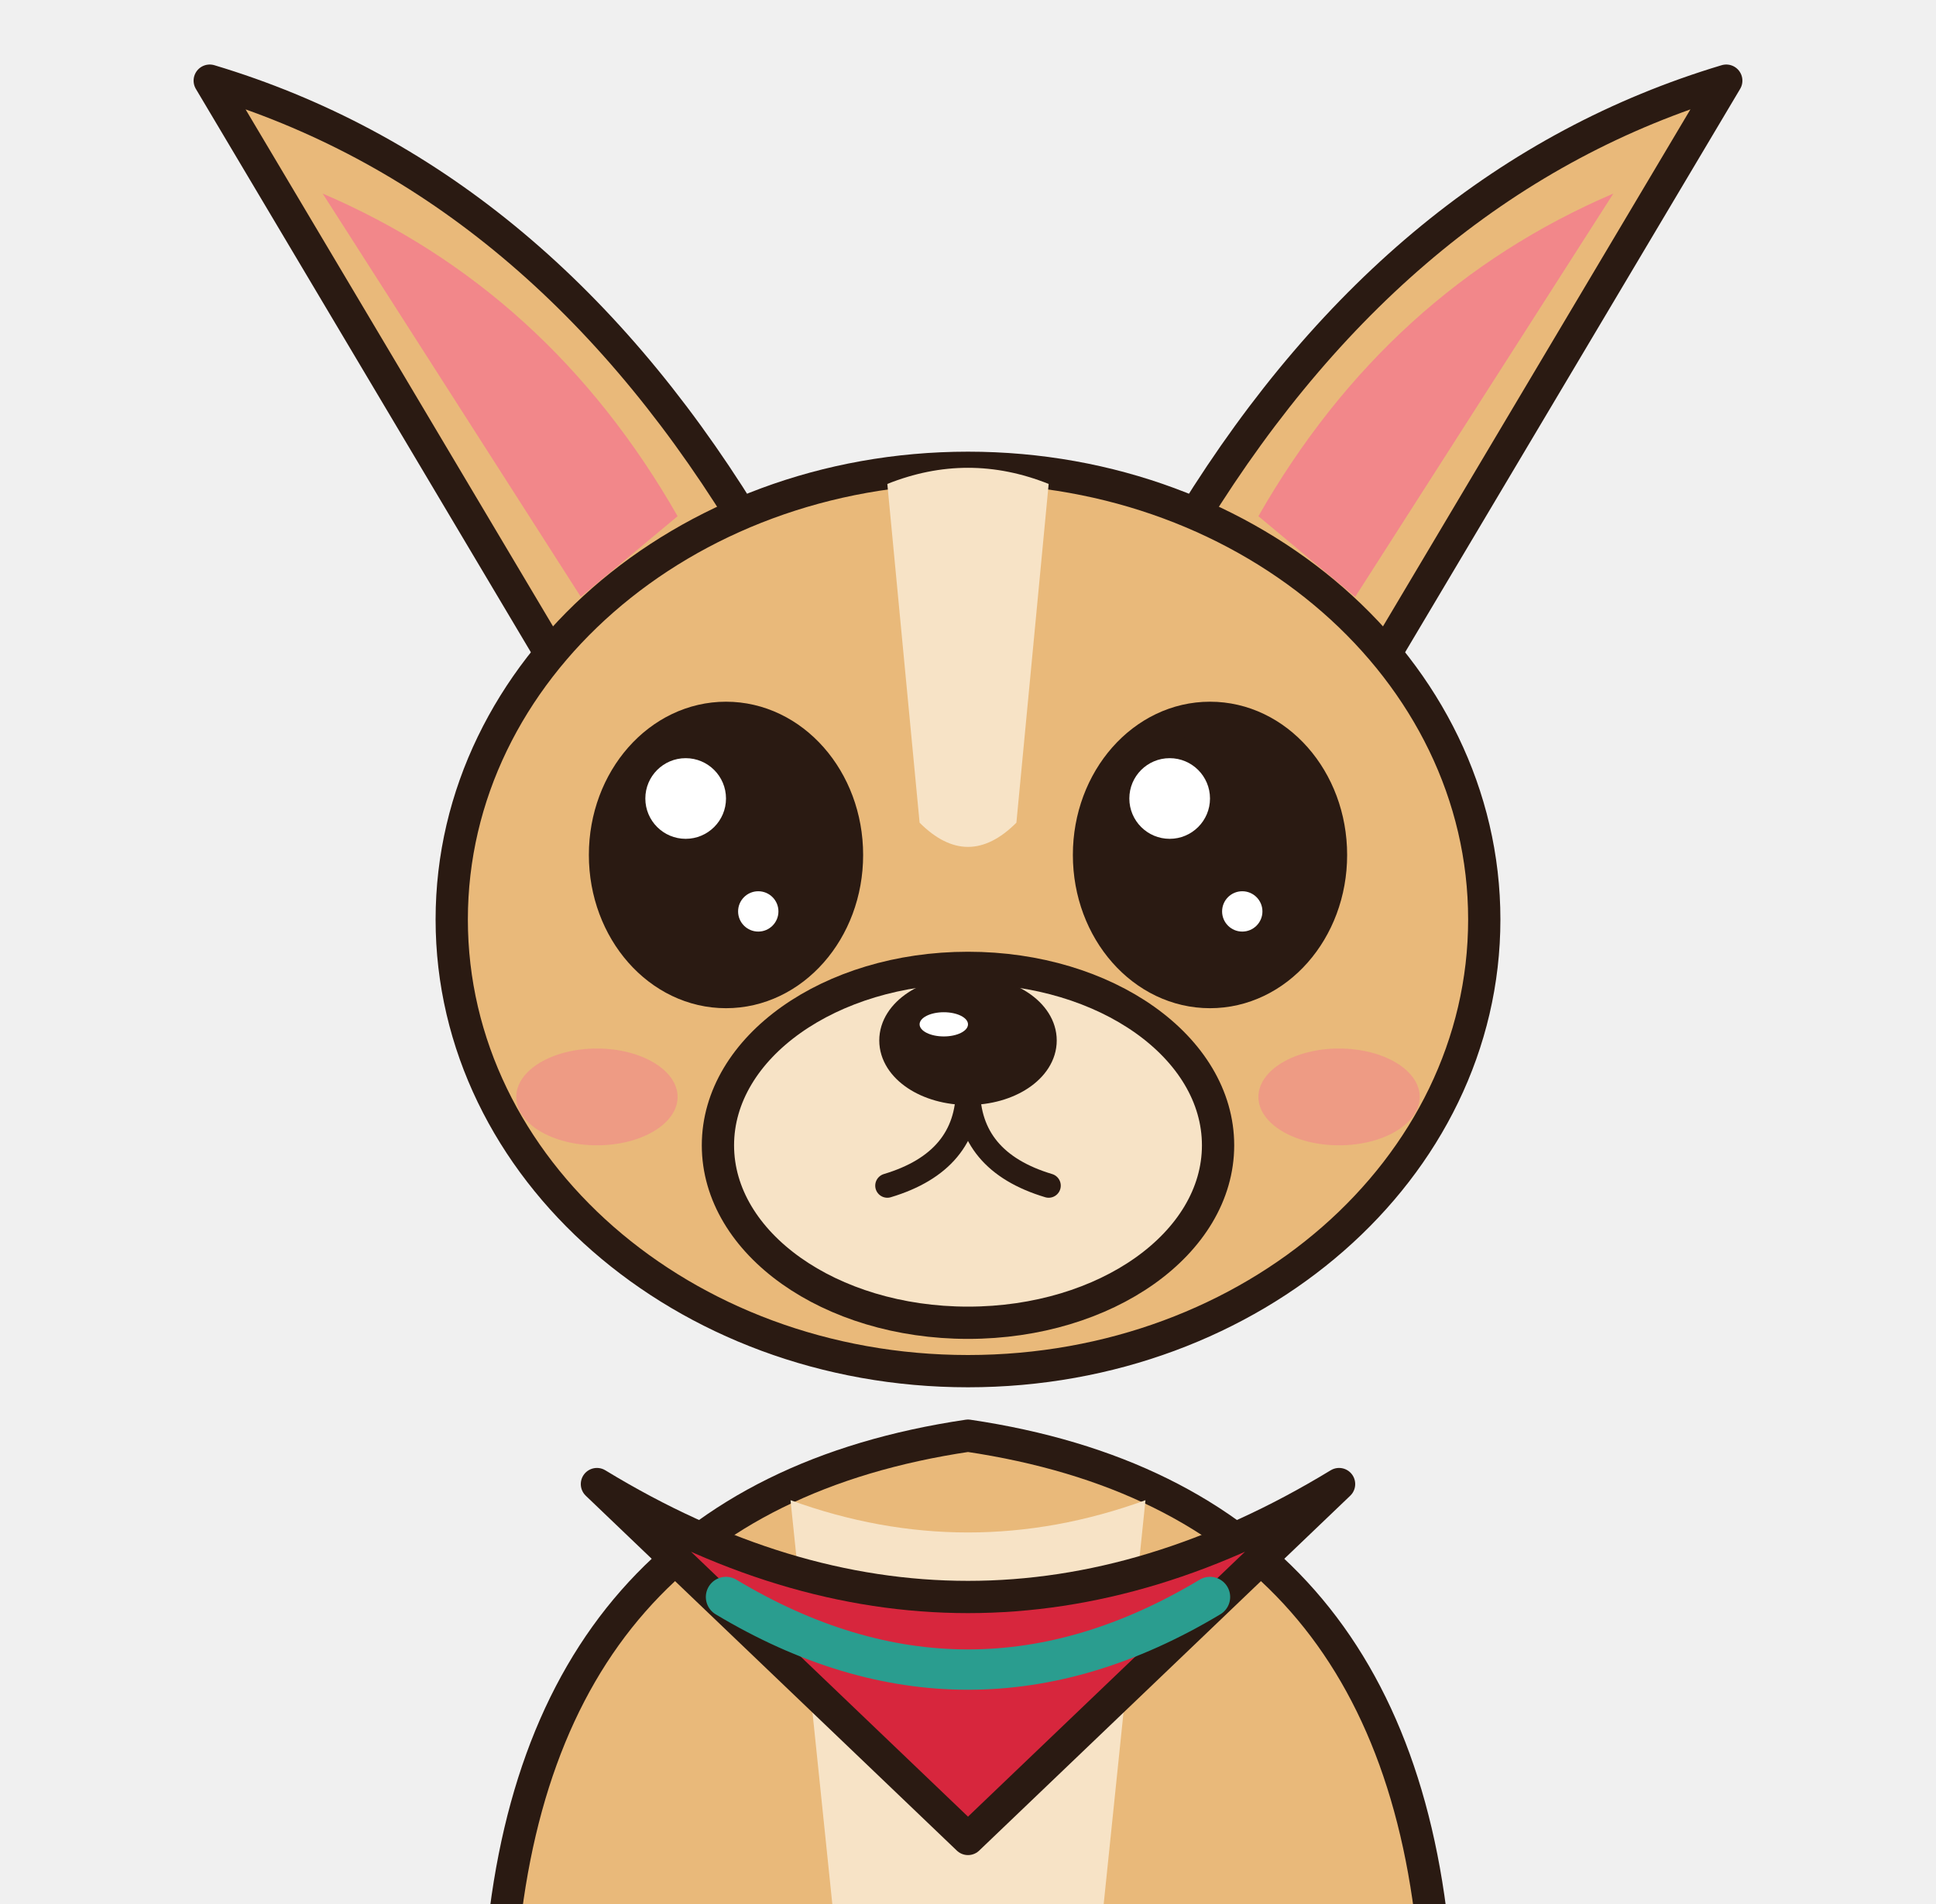
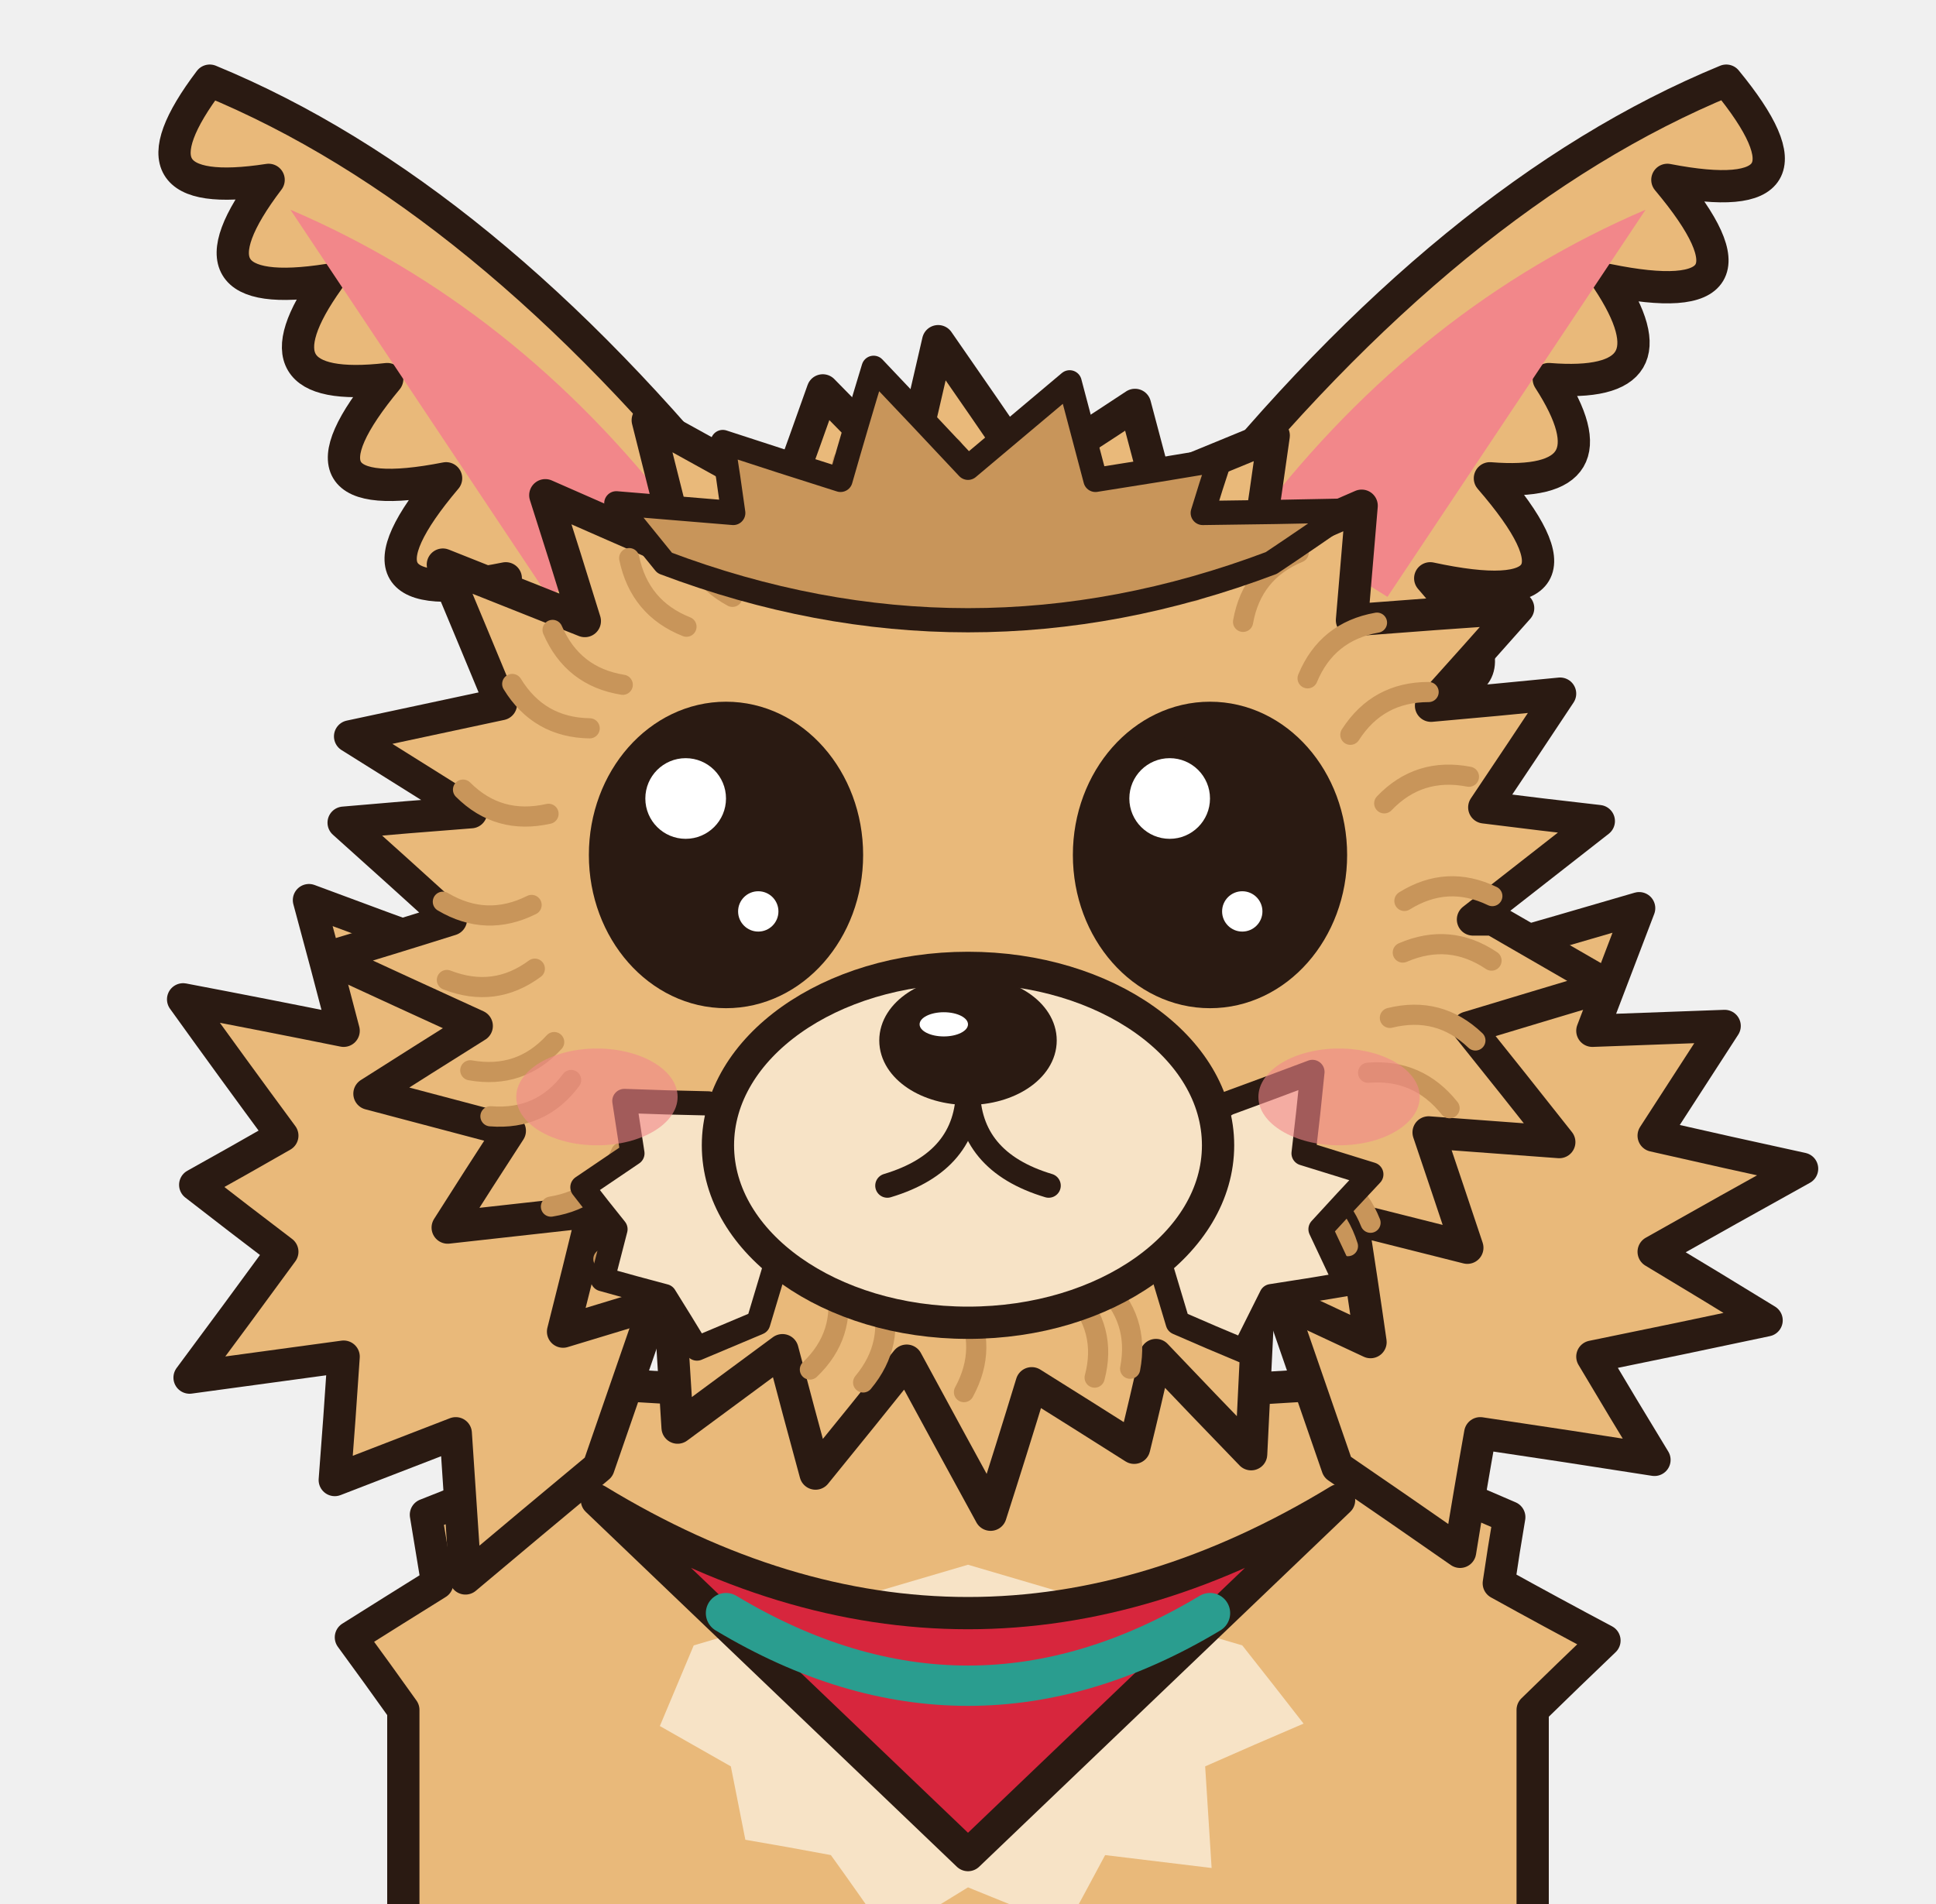
<svg xmlns="http://www.w3.org/2000/svg" xmlns:xlink="http://www.w3.org/1999/xlink" viewBox="30 28 240 236" width="960" height="944">
  <defs>
    <g id="body" stroke="#2a1a12" stroke-width="4" stroke-linejoin="round" stroke-linecap="round">
-       <path d="M92 272 Q96 214 150 206 Q204 214 208 272 Z" fill="#e9b97a" />
-       <path d="M128 214 Q150 222 172 214 L166 272 L134 272 Z" fill="#f7e3c6" stroke="none" />
-       <path d="M104 212 Q150 240 196 212 L150 256 Z" fill="#d7263d" />
-       <path d="M120 226 Q150 244 180 226" fill="none" stroke="#2a9d8f" stroke-width="5" />
-       <path d="M100 112 L56 38 Q96 50 122 92 Z" fill="#e9b97a" />
-       <path d="M200 112 L244 38 Q204 50 178 92 Z" fill="#e9b97a" />
-       <path d="M102 102 L70 52 Q98 64 114 92 Z" fill="#f2878a" stroke="none" />
-       <path d="M198 102 L230 52 Q202 64 186 92 Z" fill="#f2878a" stroke="none" />
-       <ellipse cx="150" cy="142" rx="64" ry="56" fill="#e9b97a" />
-       <path d="M140 88 Q150 84 160 88 L156 130 Q150 136 144 130 Z" fill="#f7e3c6" stroke="none" />
+       <path d="M80.0 240.0 Q76.8 235.5 73.5 231.0 Q78.9 227.6 84.2 224.3 Q83.5 220.1 82.8 215.8 Q89.6 213.1 96.4 210.4 Q95.6 204.7 94.8 199.0 Q104.9 199.6 115.0 200.2 Q118.7 193.2 122.5 186.3 Q130.2 190.5 137.8 194.7 Q144.5 190.7 151.2 186.6 Q156.7 190.7 162.2 194.7 Q170.0 191.1 177.9 187.6 Q181.4 193.9 185.0 200.2 Q194.8 199.6 204.7 199.0 Q204.1 204.7 203.6 210.4 Q210.4 213.2 217.1 216.1 Q216.4 220.2 215.8 224.3 Q222.3 227.9 228.9 231.4 Q224.4 235.7 220.0 240.0 L220 272 L80 272 Z" fill="#e9b97a" />
+       <path d="M184.0 232.0 Q187.8 236.8 191.6 241.7 Q185.5 244.3 179.4 247.0 Q179.8 253.3 180.2 259.6 Q173.6 258.8 167.0 258.0 Q164.6 262.5 162.2 266.9 Q156.1 264.5 150.0 262.0 Q145.1 265.0 140.1 268.1 Q136.6 263.0 133.0 258.0 Q127.7 257.0 122.4 256.1 Q121.5 251.5 120.6 247.0 Q116.2 244.5 111.8 242.0 Q113.9 237.0 116.0 232.0 L150 222 Z" fill="#f7e3c6" stroke="none" />
+       <path d="M104 214 Q150 242 196 214 L150 258 Z" fill="#d7263d" />
+       <path d="M120 228 Q150 246 180 228" fill="none" stroke="#2a9d8f" stroke-width="5" />
+       <path d="M100 112 Q83.4 113.5 92.7 99.7 Q71.1 104.1 85.3 87.3 Q64.4 91.4 78.0 75.0 Q60.5 77.0 70.7 62.7 Q51.6 65.7 63.3 50.3 Q44.5 53.2 56.0 38.0 Q90 52 122 92 Z" fill="#e9b97a" />
+       <path d="M98 102 L66 54 Q94 66 114 92 Z" fill="#f2878a" stroke="none" />
+       <path d="M200 112 Q222.3 116.9 207.3 99.7 Q229.6 104.5 214.7 87.3 Q230.8 88.6 222.0 75.0 Q238.3 76.3 229.3 62.7 Q250.8 67.1 236.7 50.3 Q257.4 54.3 244.0 38.0 Q210 52 178 92 Z" fill="#e9b97a" />
+       <path d="M202 102 L234 54 Q206 66 186 92 Z" fill="#f2878a" stroke="none" />
+       <path d="M104.2 209.9 Q95.9 216.8 87.7 223.7 Q87.1 214.7 86.5 205.7 Q79.0 208.6 71.5 211.5 Q72.1 203.8 72.6 196.2 Q63.1 197.5 53.5 198.8 Q59.3 191.0 65.0 183.2 Q59.6 179.1 54.2 174.9 Q59.6 171.9 65.0 168.8 Q58.8 160.4 52.7 151.9 Q62.7 153.8 72.6 155.8 Q70.5 147.7 68.3 139.6 Q77.4 143.0 86.5 146.3 Q88.1 140.8 89.8 135.2 Q97.0 138.7 104.2 142.1 L118 170 Z" fill="#e9b97a" />
+       <path d="M195.8 142.1 Q203.9 136.1 212.0 130.1 Q212.7 138.2 213.5 146.3 Q223.3 143.5 233.2 140.6 Q230.3 148.2 227.4 155.8 Q235.6 155.5 243.8 155.2 Q239.4 162.0 235.0 168.8 Q244.2 170.9 253.4 172.9 Q244.2 178.0 235.0 183.2 Q242.0 187.4 249.0 191.7 Q238.2 194.0 227.4 196.2 Q231.2 202.6 235.1 209.0 Q224.3 207.3 213.5 205.7 Q212.2 213.0 211.0 220.4 Q203.4 215.1 195.8 209.9 L182 170 Z" fill="#e9b97a" />
+       <path d="M215.1 142.0 Q222.2 146.1 229.3 150.2 Q220.6 152.8 212.0 155.4 Q217.7 162.5 223.3 169.6 Q215.2 169.0 207.1 168.4 Q209.5 175.5 211.9 182.7 Q204.8 180.9 197.6 179.1 Q198.8 186.7 199.9 194.4 Q193.0 191.2 186.1 187.9 Q185.6 198.1 185.1 208.3 Q179.2 202.2 173.3 196.0 Q172.0 201.8 170.6 207.5 Q164.3 203.5 157.9 199.5 Q155.4 207.7 152.8 215.8 Q147.6 206.3 142.4 196.7 Q136.8 203.7 131.1 210.7 Q129.0 203.0 127.0 195.4 Q120.5 200.2 114.0 205.0 Q113.5 197.0 113.0 189.1 Q106.4 191.1 99.8 193.1 Q101.7 185.6 103.5 178.2 Q94.5 179.2 85.5 180.2 Q89.3 174.2 93.2 168.2 Q84.5 165.9 75.8 163.6 Q82.4 159.4 89.1 155.2 Q79.9 151.0 70.6 146.7 Q78.3 144.4 85.9 142.0 Q79.3 136.0 72.6 130.0 Q80.5 129.3 88.4 128.7 Q80.9 124.0 73.4 119.3 Q82.7 117.3 92.1 115.3 Q88.5 106.6 84.9 98.0 Q93.7 101.5 102.5 105.0 Q100.1 97.2 97.6 89.4 Q106.0 93.1 114.5 96.8 Q112.4 88.4 110.3 80.1 Q118.8 84.8 127.3 89.5 Q129.7 82.9 132.0 76.4 Q137.2 81.7 142.4 87.0 Q144.4 78.6 146.3 70.3 Q152.0 78.5 157.6 86.7 Q164.2 82.5 170.7 78.2 Q172.0 83.1 173.3 88.0 Q180.6 85.0 187.9 82.0 Q186.9 89.2 185.8 96.4 Q192.3 93.5 198.8 90.7 Q198.2 97.8 197.6 104.9 Q207.9 104.1 218.2 103.4 Q212.8 109.5 207.4 115.5 Q215.4 114.8 223.4 114.0 Q218.7 121.1 214.0 128.1 Q221.1 129.0 228.2 129.8 Q220.4 135.9 212.6 142.0 Z" fill="#e9b97a" />
+       <path d="M203.9 146.1 Q209.7 143.6 214.9 147.1 M202.3 154.2 Q208.4 152.7 212.9 157.0 M199.6 161.0 Q205.8 160.5 209.7 165.4 M191.5 172.6 Q197.6 173.8 199.9 179.6 M189.1 174.9 Q195.2 176.5 197.1 182.5 M178.5 182.4 Q183.9 185.5 184.3 191.8 M166.7 187.2 Q171.3 191.5 170.1 197.7 M163.0 188.2 Q167.3 192.8 165.7 198.8 M149.6 189.6 Q152.5 195.1 149.5 200.6 M139.2 188.6 Q141.0 194.6 137.0 199.4 M133.7 187.4 Q134.9 193.5 130.4 197.8 M122.3 182.9 Q122.1 189.1 116.7 192.3 M112.4 176.2 Q110.8 182.3 104.8 184.1 M107.0 170.9 Q104.5 176.6 98.3 177.6 M100.8 161.9 Q97.1 166.9 90.8 166.4 M98.7 157.2 Q94.5 161.8 88.3 160.7 M96.3 148.1 Q91.3 151.8 85.4 149.5 M95.9 140.2 Q90.3 143.0 84.9 139.8 M98.0 128.9 Q91.8 130.3 87.4 125.9 M103.1 118.3 Q96.8 118.2 93.5 112.8 M107.2 112.9 Q101.0 111.9 98.5 106.1 M115.1 105.7 Q109.3 103.4 108.0 97.2 M120.8 102.0 Q115.3 99.0 114.8 92.7 M132.2 97.1 Q127.6 92.9 128.6 86.7 M137.1 95.8 Q132.9 91.2 134.5 85.1 M148.4 94.5 Q145.3 89.1 148.1 83.5 M161.2 95.5 Q159.4 89.5 163.5 84.7 M171.1 98.2 Q170.5 92.0 175.4 88.1 M178.0 101.3 Q178.3 95.0 183.7 91.9 M184.1 105.1 Q185.2 98.9 191.0 96.5 M192.1 112.1 Q194.5 106.3 200.7 105.2 M197.4 119.1 Q200.8 113.8 207.1 113.8 M201.6 127.6 Q205.9 123.1 212.1 124.3 M204.1 139.7 Q209.4 136.4 215.0 139.1" fill="none" stroke="#c8955a" stroke-width="2.5" />
+       <path d="M112.4 97.8 Q109.4 94.1 106.4 90.4 Q113.7 91.0 120.9 91.6 Q120.3 87.2 119.6 82.8 Q126.9 85.2 134.2 87.5 Q136.2 80.5 138.3 73.6 Q144.2 79.8 150.0 86.0 Q156.3 80.7 162.6 75.4 Q164.2 81.4 165.8 87.5 Q173.5 86.3 181.2 85.0 Q180.1 88.3 179.1 91.6 Q188.1 91.5 197.1 91.3 Q192.4 94.6 187.6 97.8 Q150 112 112.4 97.8 Z" fill="#c8955a" stroke-width="3" />
+       <path d="M124.0 192.0 Q120.2 193.6 116.4 195.2 Q114.4 191.9 112.4 188.7 Q108.6 187.7 104.7 186.6 Q105.5 183.5 106.3 180.4 Q104.2 177.8 102.2 175.2 Q105.3 173.1 108.4 171.0 Q107.9 167.7 107.4 164.5 Q112.6 164.7 117.8 164.8 L130 172 Z" fill="#f7e3c6" stroke-width="3" />
+       <path d="M182.2 164.8 Q187.4 162.9 192.7 160.9 Q192.2 166.0 191.6 171.0 Q195.8 172.3 200.0 173.6 Q196.8 177.0 193.7 180.4 Q195.3 183.8 196.9 187.2 Q192.2 188.0 187.6 188.7 Q185.9 192.1 184.2 195.5 Q180.1 193.8 176.0 192.0 L170 172 Z" fill="#f7e3c6" stroke-width="3" />
      <ellipse cx="150" cy="170" rx="31" ry="22" fill="#f7e3c6" />
      <ellipse cx="150" cy="157" rx="9" ry="6" fill="#2a1a12" />
      <ellipse cx="147" cy="155" rx="3" ry="1.5" fill="#fff" stroke="none" />
    </g>
    <g id="cheeks" fill="#f2878a" opacity=".6" stroke="none">
      <ellipse cx="104" cy="164" rx="10" ry="6" />
      <ellipse cx="196" cy="164" rx="10" ry="6" />
    </g>
  </defs>
  <use xlink:href="#body" />
  <use xlink:href="#cheeks" />
  <g stroke="#2a1a12" stroke-width="4" stroke-linejoin="round" stroke-linecap="round">
    <ellipse cx="120" cy="134" rx="15" ry="17" fill="#2a1a12" />
    <ellipse cx="180" cy="134" rx="15" ry="17" fill="#2a1a12" />
    <circle cx="115" cy="127" r="5" fill="#fff" stroke="none" />
    <circle cx="175" cy="127" r="5" fill="#fff" stroke="none" />
    <circle cx="124" cy="141" r="2.5" fill="#fff" stroke="none" />
    <circle cx="184" cy="141" r="2.5" fill="#fff" stroke="none" />
    <path d="M150 163 Q150 172 140 175 M150 163 Q150 172 160 175" fill="none" stroke-width="3" />
  </g>
</svg>
